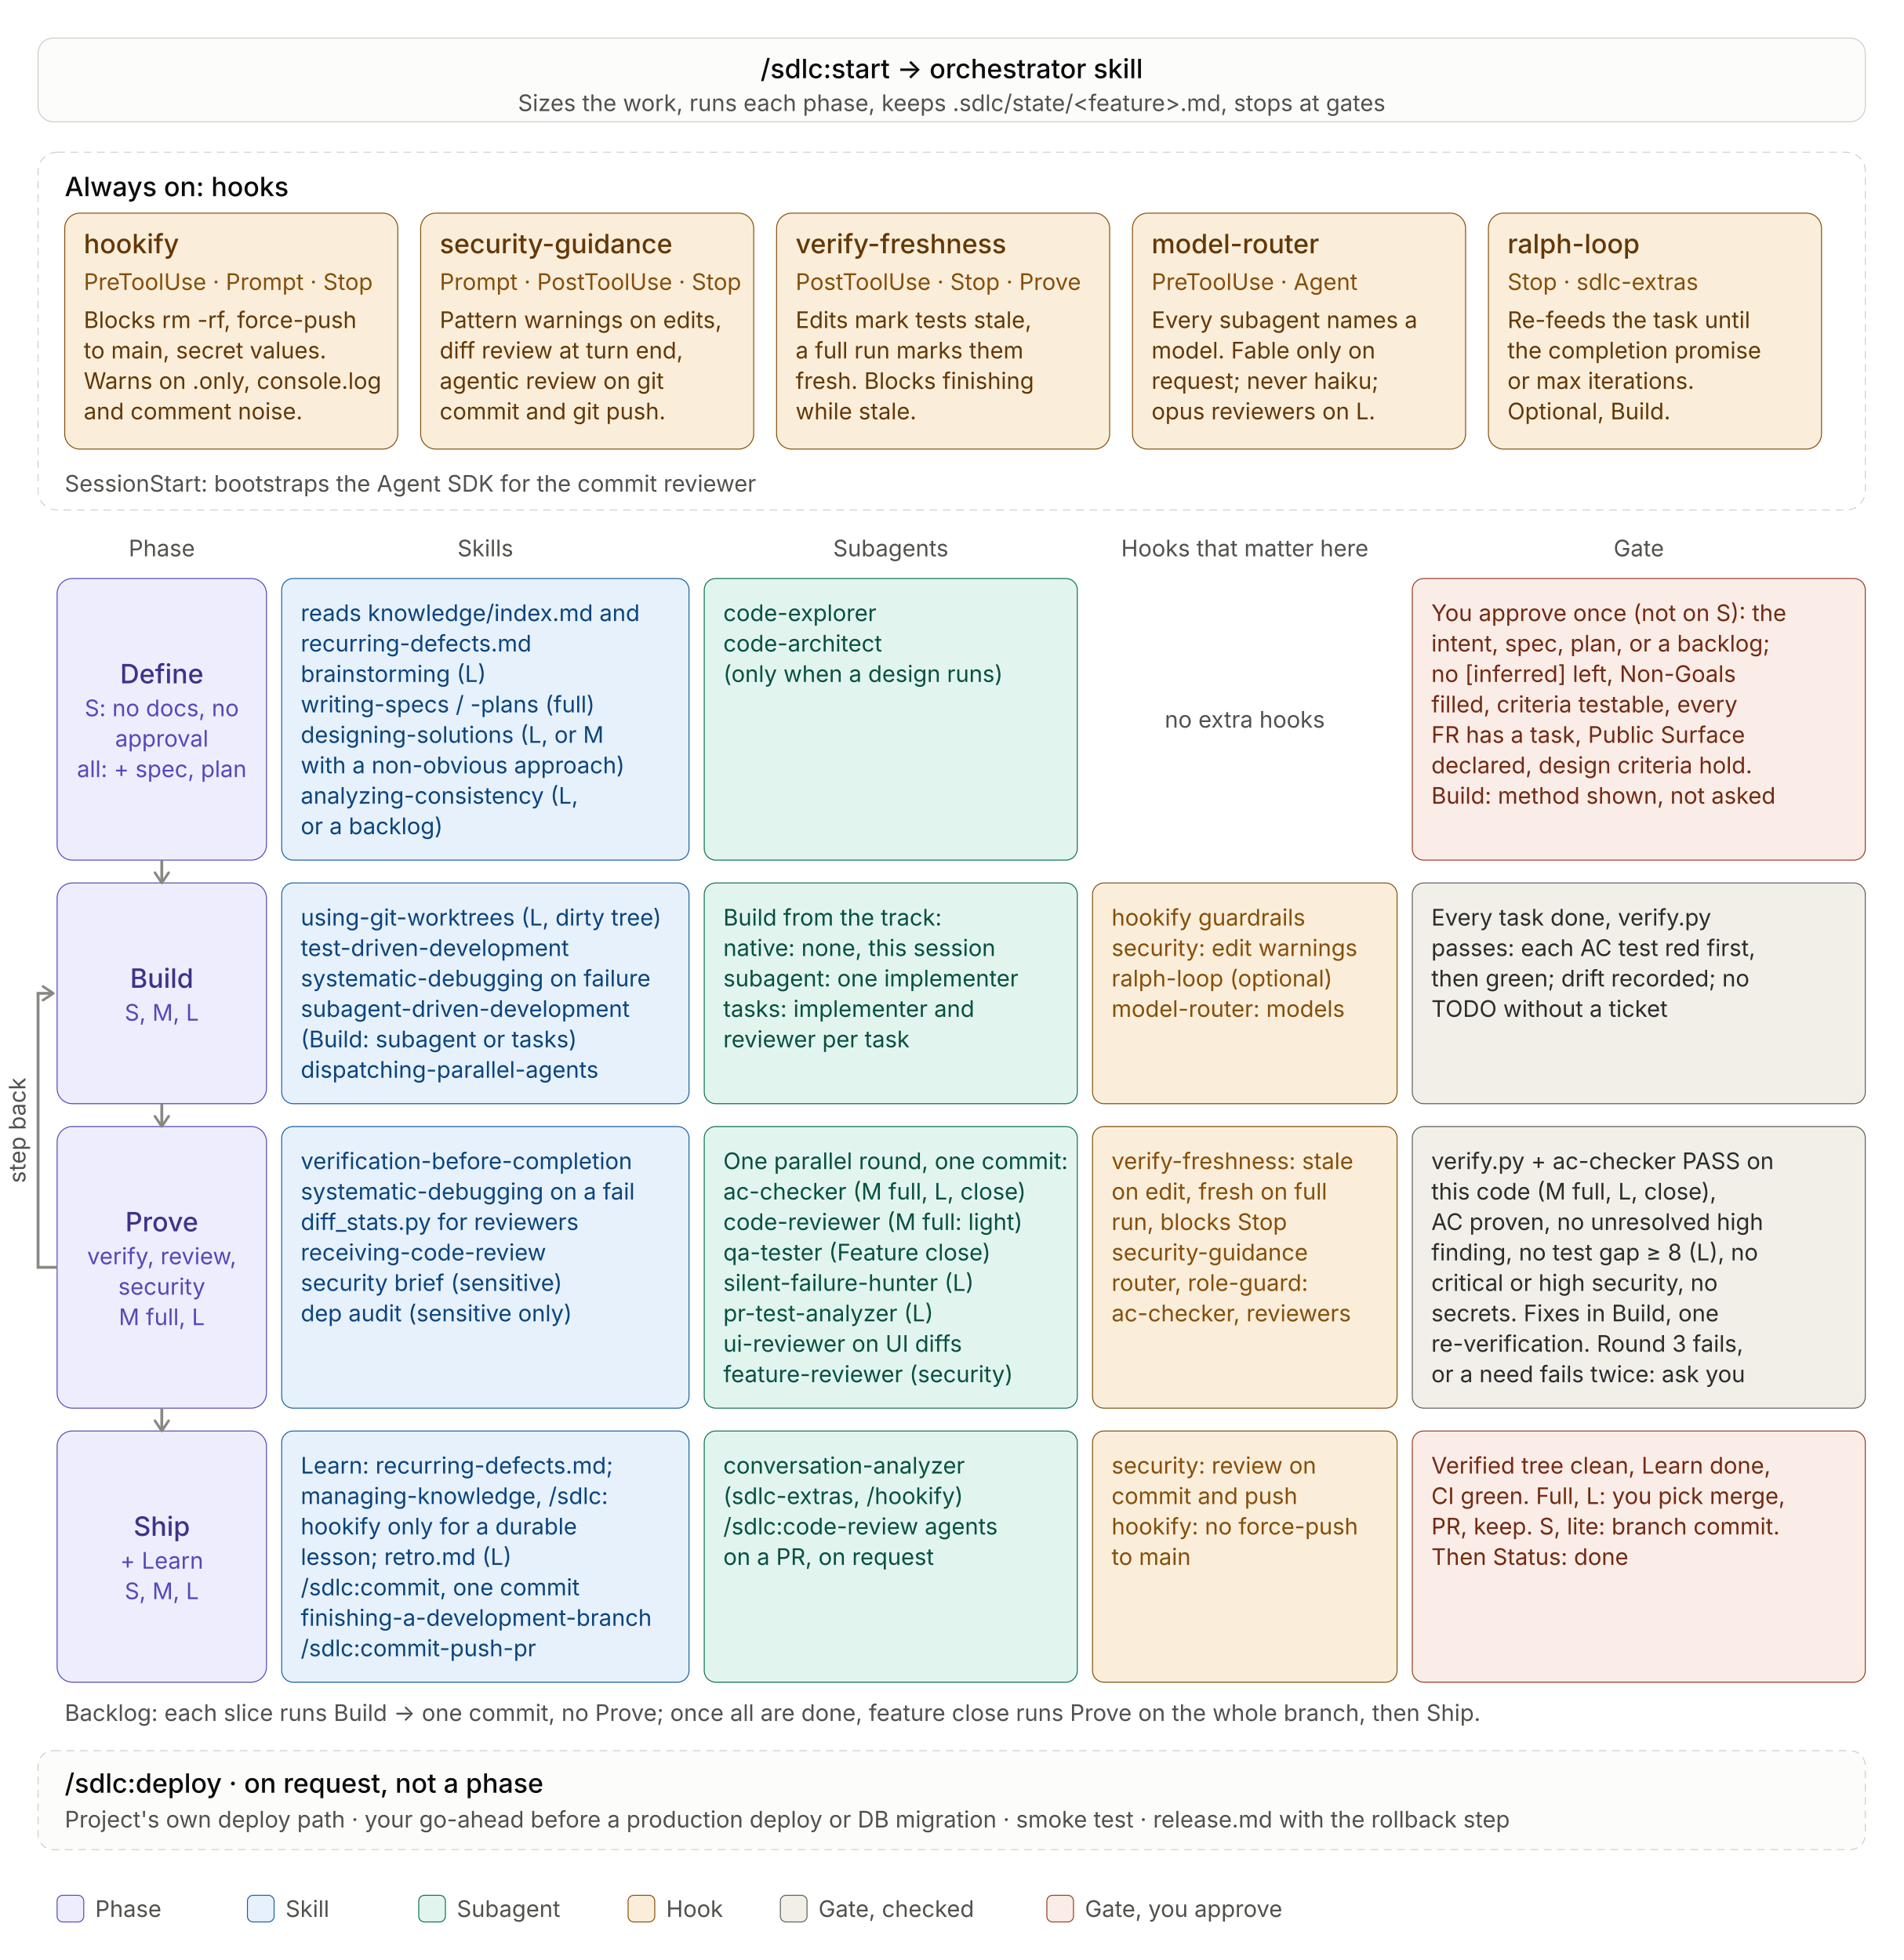
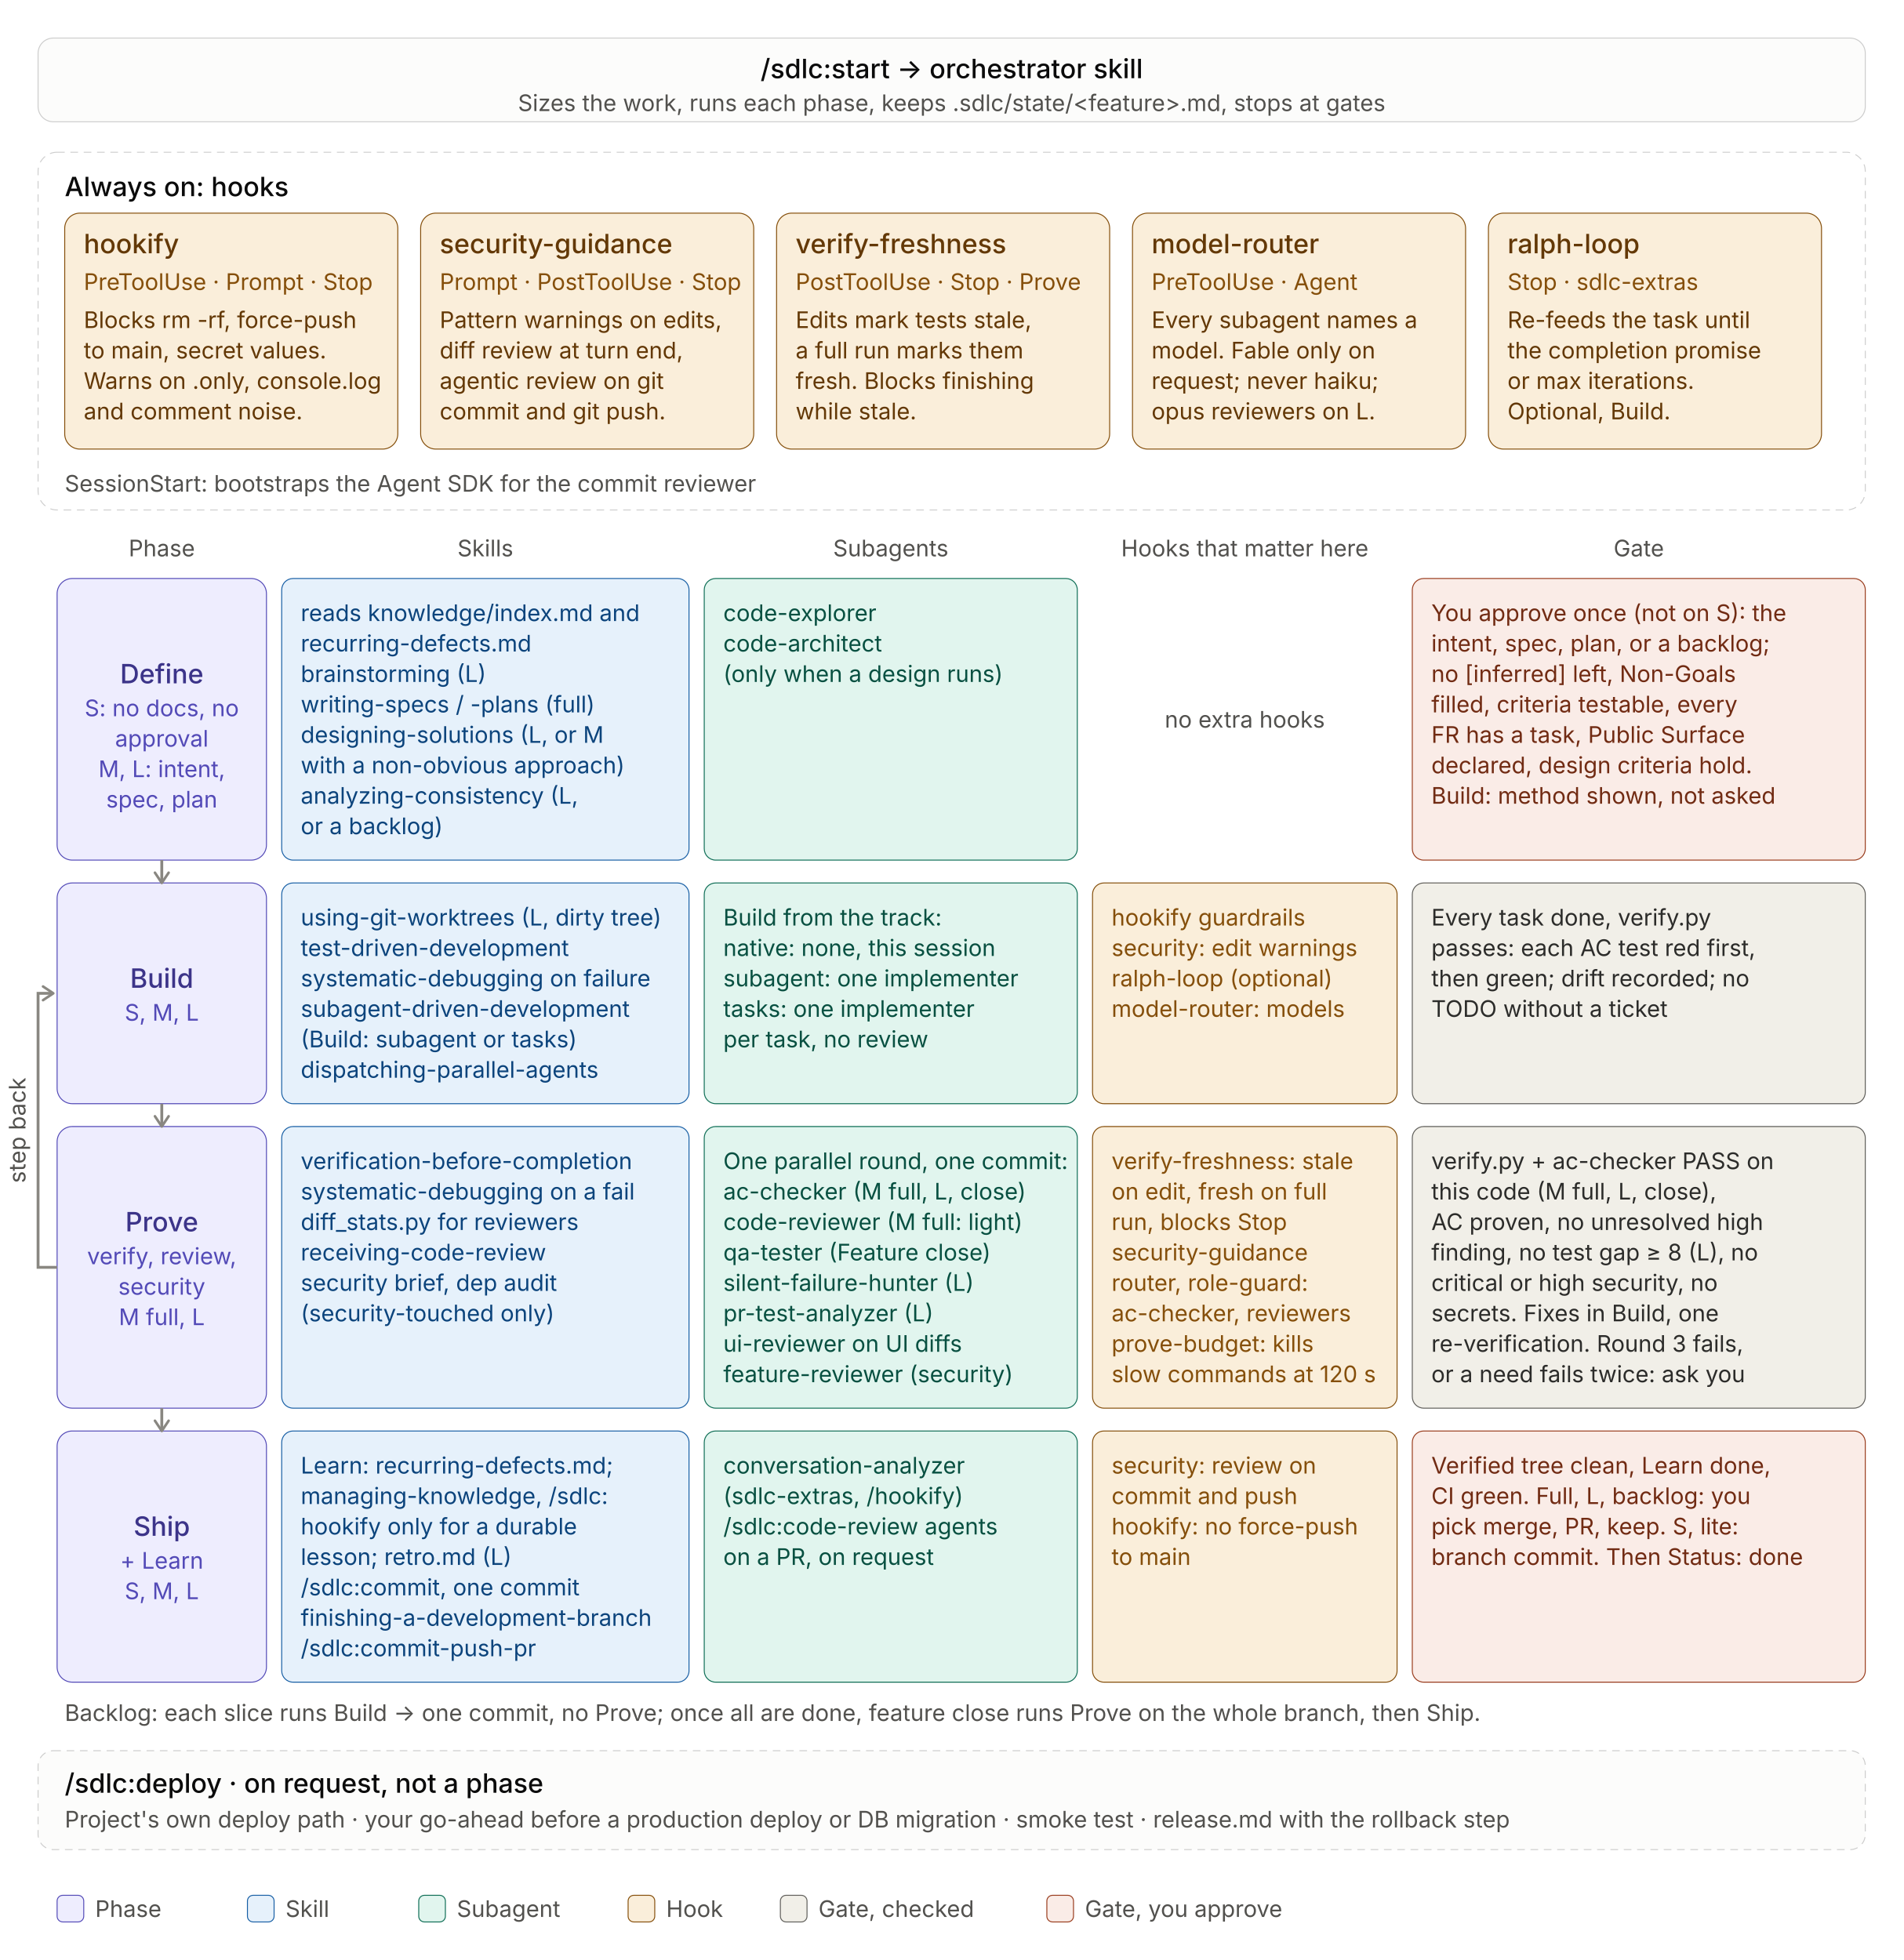
<svg xmlns="http://www.w3.org/2000/svg" width="100%" viewBox="0 0 1000 1030" role="img">
  <style>
text{font-family:anthropic-sans,-apple-system,"system-ui","Segoe UI",sans-serif;dominant-baseline:central;text-anchor:middle}
.a{fill:none;stroke:#898781;stroke-width:1.5}
.t{font-size:14px;font-weight:500;text-anchor:start}.s{font-size:12px;text-anchor:start}.c{text-anchor:middle!important}
.l{font-size:12px;fill:#52514e}.l[text-anchor=start]{text-anchor:start}
rect{stroke-width:.5}
.neutral rect{fill:#fcfcfb;stroke:rgba(11,11,11,.2)}.neutral .t{fill:#0b0b0b}.neutral .s{fill:#52514e}
.panel{fill:none;stroke:rgba(11,11,11,.2);stroke-dasharray:4 3}.panel+text{fill:#0b0b0b}
.stage rect{fill:#eeedfe;stroke:#534ab7}.stage .t{fill:#3c3489}.stage .s{fill:#534ab7}
.skill rect{fill:#e6f1fb;stroke:#185fa5}.skill .s{fill:#0c447c}
.agent rect{fill:#e1f5ee;stroke:#0f6e56}.agent .s{fill:#085041}
.hook rect{fill:#faeeda;stroke:#854f0b}.hook .t{fill:#633806}.hook .s{fill:#854f0b}
.gate rect{fill:#f1efe8;stroke:#5f5e5a}.gate .s{fill:#2c2c2a}
.approval rect{fill:#faece7;stroke:#993c1d}.approval .s{fill:#712b13}
@media (prefers-color-scheme:dark){
.a{stroke:#a09e96}.l{fill:#aaa8a2}
.neutral rect{fill:#262624;stroke:rgba(255,255,255,.2)}.neutral .t{fill:#f0efea}.neutral .s{fill:#aaa8a2}
.panel{stroke:rgba(255,255,255,.25)}.panel+text{fill:#f0efea}
.stage rect{fill:#26244a;stroke:#a098f0}.stage .t{fill:#cecbfa}.stage .s{fill:#a098f0}
.skill rect{fill:#102a44;stroke:#6aa8e6}.skill .s{fill:#b5d4f4}
.agent rect{fill:#0c3228;stroke:#5ac8a5}.agent .s{fill:#aae6d4}
.hook rect{fill:#3d2a10;stroke:#e0a04c}.hook .t{fill:#f5d9a8}.hook .s{fill:#e0a04c}
.gate rect{fill:#2e2d2a;stroke:#a09e96}.gate .s{fill:#d3d1c7}
.approval rect{fill:#401e14;stroke:#e68c6e}.approval .s{fill:#f5c8b9}
}
.hook .dim{fill:#633806}@media (prefers-color-scheme:dark){.hook .dim{fill:#f5d9a8}}</style>
  <defs>
    <marker id="arrow" viewBox="0 0 10 10" refX="8" refY="5" markerWidth="6" markerHeight="6" orient="auto-start-reverse">
      <path d="M2 1L8 5L2 9" fill="none" stroke="context-stroke" stroke-width="1.5" stroke-linecap="round" stroke-linejoin="round" />
    </marker>
  </defs>
  <g class="neutral">
    <rect x="20" y="20" width="960" height="44" rx="8" />
    <text class="t c" x="500" y="36">/sdlc:start → orchestrator skill</text>
    <text class="s c" x="500" y="54">Sizes the work, runs each phase, keeps .sdlc/state/&lt;feature&gt;.md, stops at gates</text>
  </g>
  <rect class="panel" x="20" y="80" width="960" height="188" rx="10" />
  <text class="t" x="34" y="98">Always on: hooks</text>
  <g class="hook">
    <rect x="34" y="112" width="175" height="124" rx="8" />
    <text class="t" x="44" y="128">hookify</text>
    <text class="s" x="44" y="148">PreToolUse · Prompt · Stop</text>
    <text class="s dim" x="44" y="168">Blocks rm -rf, force-push</text>
    <text class="s dim" x="44" y="184">to main, secret values.</text>
    <text class="s dim" x="44" y="200">Warns on .only, console.log</text>
    <text class="s dim" x="44" y="216">and comment noise.</text>
  </g>
  <g class="hook">
    <rect x="221" y="112" width="175" height="124" rx="8" />
    <text class="t" x="231" y="128">security-guidance</text>
    <text class="s" x="231" y="148">Prompt · PostToolUse · Stop</text>
    <text class="s dim" x="231" y="168">Pattern warnings on edits,</text>
    <text class="s dim" x="231" y="184">diff review at turn end,</text>
    <text class="s dim" x="231" y="200">agentic review on git</text>
    <text class="s dim" x="231" y="216">commit and git push.</text>
  </g>
  <g class="hook">
    <rect x="408" y="112" width="175" height="124" rx="8" />
    <text class="t" x="418" y="128">verify-freshness</text>
    <text class="s" x="418" y="148">PostToolUse · Stop · Prove</text>
    <text class="s dim" x="418" y="168">Edits mark tests stale,</text>
    <text class="s dim" x="418" y="184">a full run marks them</text>
    <text class="s dim" x="418" y="200">fresh. Blocks finishing</text>
    <text class="s dim" x="418" y="216">while stale.</text>
  </g>
  <g class="hook">
    <rect x="595" y="112" width="175" height="124" rx="8" />
    <text class="t" x="605" y="128">model-router</text>
    <text class="s" x="605" y="148">PreToolUse · Agent</text>
    <text class="s dim" x="605" y="168">Every subagent names a</text>
    <text class="s dim" x="605" y="184">model. Fable only on</text>
    <text class="s dim" x="605" y="200">request; never haiku;</text>
    <text class="s dim" x="605" y="216">opus reviewers on L.</text>
  </g>
  <g class="hook">
    <rect x="782" y="112" width="175" height="124" rx="8" />
    <text class="t" x="792" y="128">ralph-loop</text>
    <text class="s" x="792" y="148">Stop · sdlc-extras</text>
    <text class="s dim" x="792" y="168">Re-feeds the task until</text>
    <text class="s dim" x="792" y="184">the completion promise</text>
    <text class="s dim" x="792" y="200">or max iterations.</text>
    <text class="s dim" x="792" y="216">Optional, Build.</text>
  </g>
  <text class="l" x="34" y="254" text-anchor="start">SessionStart: bootstraps the Agent SDK for the commit reviewer</text>
  <text class="l" x="85.0" y="288">Phase</text>
  <text class="l" x="255.0" y="288">Skills</text>
  <text class="l" x="468.0" y="288">Subagents</text>
  <text class="l" x="654.0" y="288">Hooks that matter here</text>
  <text class="l" x="861.0" y="288">Gate</text>
  <g class="stage">
    <rect x="30" y="304" width="110" height="148" rx="8" />
    <text class="t c" x="85.0" y="354">Define</text>
    <text class="s c" x="85.0" y="372">S: no docs, no</text>
    <text class="s c" x="85.0" y="388">approval</text>
-     <text class="s c" x="85.0" y="404">all: + spec, plan</text>
+     <text class="s c" x="85.0" y="404">M, L: intent,</text>
+     <text class="s c" x="85.0" y="420">spec, plan</text>
  </g>
  <g class="skill">
    <rect x="148" y="304" width="214" height="148" rx="6" />
    <text class="s" x="158" y="322">reads knowledge/index.md and</text>
    <text class="s" x="158" y="338">recurring-defects.md</text>
    <text class="s" x="158" y="354">brainstorming (L)</text>
    <text class="s" x="158" y="370">writing-specs / -plans (full)</text>
    <text class="s" x="158" y="386">designing-solutions (L, or M</text>
    <text class="s" x="158" y="402">with a non-obvious approach)</text>
    <text class="s" x="158" y="418">analyzing-consistency (L,</text>
    <text class="s" x="158" y="434">or a backlog)</text>
  </g>
  <g class="agent">
    <rect x="370" y="304" width="196" height="148" rx="6" />
    <text class="s" x="380" y="322">code-explorer</text>
    <text class="s" x="380" y="338">code-architect</text>
    <text class="s" x="380" y="354">(only when a design runs)</text>
  </g>
  <text class="l" x="654.0" y="378">no extra hooks</text>
  <g class="approval">
    <rect x="742" y="304" width="238" height="148" rx="6" />
    <text class="s" x="752" y="322">You approve once (not on S): the</text>
    <text class="s" x="752" y="338">intent, spec, plan, or a backlog;</text>
    <text class="s" x="752" y="354">no [inferred] left, Non-Goals</text>
    <text class="s" x="752" y="370">filled, criteria testable, every</text>
    <text class="s" x="752" y="386">FR has a task, Public Surface</text>
    <text class="s" x="752" y="402">declared, design criteria hold.</text>
    <text class="s" x="752" y="418">Build: method shown, not asked</text>
  </g>
  <g class="stage">
    <rect x="30" y="464" width="110" height="116" rx="8" />
    <text class="t c" x="85.0" y="514">Build</text>
    <text class="s c" x="85.0" y="532">S, M, L</text>
  </g>
  <line class="a" marker-end="url(#arrow)" x1="85.0" y1="452" x2="85.0" y2="464" />
  <g class="skill">
    <rect x="148" y="464" width="214" height="116" rx="6" />
    <text class="s" x="158" y="482">using-git-worktrees (L, dirty tree)</text>
    <text class="s" x="158" y="498">test-driven-development</text>
    <text class="s" x="158" y="514">systematic-debugging on failure</text>
    <text class="s" x="158" y="530">subagent-driven-development</text>
    <text class="s" x="158" y="546">(Build: subagent or tasks)</text>
    <text class="s" x="158" y="562">dispatching-parallel-agents</text>
  </g>
  <g class="agent">
    <rect x="370" y="464" width="196" height="116" rx="6" />
    <text class="s" x="380" y="482">Build from the track:</text>
    <text class="s" x="380" y="498">native: none, this session</text>
    <text class="s" x="380" y="514">subagent: one implementer</text>
-     <text class="s" x="380" y="530">tasks: implementer and</text>
-     <text class="s" x="380" y="546">reviewer per task</text>
+     <text class="s" x="380" y="530">tasks: one implementer</text>
+     <text class="s" x="380" y="546">per task, no review</text>
  </g>
  <g class="hook">
    <rect x="574" y="464" width="160" height="116" rx="6" />
    <text class="s" x="584" y="482">hookify guardrails</text>
    <text class="s" x="584" y="498">security: edit warnings</text>
    <text class="s" x="584" y="514">ralph-loop (optional)</text>
    <text class="s" x="584" y="530">model-router: models</text>
  </g>
  <g class="gate">
    <rect x="742" y="464" width="238" height="116" rx="6" />
    <text class="s" x="752" y="482">Every task done, verify.py</text>
    <text class="s" x="752" y="498">passes: each AC test red first,</text>
    <text class="s" x="752" y="514">then green; drift recorded; no</text>
    <text class="s" x="752" y="530">TODO without a ticket</text>
  </g>
  <g class="stage">
    <rect x="30" y="592" width="110" height="148" rx="8" />
    <text class="t c" x="85.0" y="642">Prove</text>
    <text class="s c" x="85.0" y="660">verify, review,</text>
    <text class="s c" x="85.0" y="676">security</text>
    <text class="s c" x="85.0" y="692">M full, L</text>
  </g>
  <line class="a" marker-end="url(#arrow)" x1="85.0" y1="580" x2="85.0" y2="592" />
  <g class="skill">
    <rect x="148" y="592" width="214" height="148" rx="6" />
    <text class="s" x="158" y="610">verification-before-completion</text>
    <text class="s" x="158" y="626">systematic-debugging on a fail</text>
    <text class="s" x="158" y="642">diff_stats.py for reviewers</text>
    <text class="s" x="158" y="658">receiving-code-review</text>
-     <text class="s" x="158" y="674">security brief (sensitive)</text>
-     <text class="s" x="158" y="690">dep audit (sensitive only)</text>
+     <text class="s" x="158" y="674">security brief, dep audit</text>
+     <text class="s" x="158" y="690">(security-touched only)</text>
  </g>
  <g class="agent">
    <rect x="370" y="592" width="196" height="148" rx="6" />
    <text class="s" x="380" y="610">One parallel round, one commit:</text>
    <text class="s" x="380" y="626">ac-checker (M full, L, close)</text>
    <text class="s" x="380" y="642">code-reviewer (M full: light)</text>
    <text class="s" x="380" y="658">qa-tester (Feature close)</text>
    <text class="s" x="380" y="674">silent-failure-hunter (L)</text>
    <text class="s" x="380" y="690">pr-test-analyzer (L)</text>
    <text class="s" x="380" y="706">ui-reviewer on UI diffs</text>
    <text class="s" x="380" y="722">feature-reviewer (security)</text>
  </g>
  <g class="hook">
    <rect x="574" y="592" width="160" height="148" rx="6" />
    <text class="s" x="584" y="610">verify-freshness: stale</text>
    <text class="s" x="584" y="626">on edit, fresh on full</text>
    <text class="s" x="584" y="642">run, blocks Stop</text>
    <text class="s" x="584" y="658">security-guidance</text>
    <text class="s" x="584" y="674">router, role-guard:</text>
    <text class="s" x="584" y="690">ac-checker, reviewers</text>
+     <text class="s" x="584" y="706">prove-budget: kills</text>
+     <text class="s" x="584" y="722">slow commands at 120 s</text>
  </g>
  <g class="gate">
    <rect x="742" y="592" width="238" height="148" rx="6" />
    <text class="s" x="752" y="610">verify.py + ac-checker PASS on</text>
    <text class="s" x="752" y="626">this code (M full, L, close),</text>
    <text class="s" x="752" y="642">AC proven, no unresolved high</text>
    <text class="s" x="752" y="658">finding, no test gap ≥ 8 (L), no</text>
    <text class="s" x="752" y="674">critical or high security, no</text>
    <text class="s" x="752" y="690">secrets. Fixes in Build, one</text>
    <text class="s" x="752" y="706">re-verification. Round 3 fails,</text>
    <text class="s" x="752" y="722">or a need fails twice: ask you</text>
  </g>
  <g class="stage">
    <rect x="30" y="752" width="110" height="132" rx="8" />
    <text class="t c" x="85.0" y="802">Ship</text>
    <text class="s c" x="85.0" y="820">+ Learn</text>
    <text class="s c" x="85.0" y="836">S, M, L</text>
  </g>
  <line class="a" marker-end="url(#arrow)" x1="85.0" y1="740" x2="85.0" y2="752" />
  <g class="skill">
    <rect x="148" y="752" width="214" height="132" rx="6" />
    <text class="s" x="158" y="770">Learn: recurring-defects.md;</text>
    <text class="s" x="158" y="786">managing-knowledge, /sdlc:</text>
    <text class="s" x="158" y="802">hookify only for a durable</text>
    <text class="s" x="158" y="818">lesson; retro.md (L)</text>
    <text class="s" x="158" y="834">/sdlc:commit, one commit</text>
    <text class="s" x="158" y="850">finishing-a-development-branch</text>
    <text class="s" x="158" y="866">/sdlc:commit-push-pr</text>
  </g>
  <g class="agent">
    <rect x="370" y="752" width="196" height="132" rx="6" />
    <text class="s" x="380" y="770">conversation-analyzer</text>
    <text class="s" x="380" y="786">(sdlc-extras, /hookify)</text>
    <text class="s" x="380" y="802">/sdlc:code-review agents</text>
    <text class="s" x="380" y="818">on a PR, on request</text>
  </g>
  <g class="hook">
    <rect x="574" y="752" width="160" height="132" rx="6" />
    <text class="s" x="584" y="770">security: review on</text>
    <text class="s" x="584" y="786">commit and push</text>
    <text class="s" x="584" y="802">hookify: no force-push</text>
    <text class="s" x="584" y="818">to main</text>
  </g>
  <g class="approval">
    <rect x="742" y="752" width="238" height="132" rx="6" />
    <text class="s" x="752" y="770">Verified tree clean, Learn done,</text>
-     <text class="s" x="752" y="786">CI green. Full, L: you pick merge,</text>
-     <text class="s" x="752" y="802">PR, keep. S, lite: branch commit.</text>
-     <text class="s" x="752" y="818">Then Status: done</text>
+     <text class="s" x="752" y="786">CI green. Full, L, backlog: you</text>
+     <text class="s" x="752" y="802">pick merge, PR, keep. S, lite:</text>
+     <text class="s" x="752" y="818">branch commit. Then Status: done</text>
  </g>
  <path class="a loop" marker-end="url(#arrow)" d="M30 666 L20 666 L20 522 L28 522" />
  <text class="l" transform="rotate(-90 9 594)" x="9" y="594">step back</text>
  <text class="l" x="34" y="900" text-anchor="start">Backlog: each slice runs Build → one commit, no Prove; once all are done, feature close runs Prove on the whole branch, then Ship.</text>
  <g class="neutral">
    <rect x="20" y="920" width="960" height="52" rx="8" style="stroke-dasharray:4 3" />
    <text class="t" x="34" y="937">/sdlc:deploy · on request, not a phase</text>
    <text class="s" x="34" y="956">Project's own deploy path · your go-ahead before a production deploy or DB migration · smoke test · release.md with the rollback step</text>
  </g>
  <g class="stage">
    <rect x="30" y="996" width="14" height="14" rx="3" />
  </g>
  <text class="l" text-anchor="start" x="50" y="1003">Phase</text>
  <g class="skill">
    <rect x="130" y="996" width="14" height="14" rx="3" />
  </g>
  <text class="l" text-anchor="start" x="150" y="1003">Skill</text>
  <g class="agent">
    <rect x="220" y="996" width="14" height="14" rx="3" />
  </g>
  <text class="l" text-anchor="start" x="240" y="1003">Subagent</text>
  <g class="hook">
    <rect x="330" y="996" width="14" height="14" rx="3" />
  </g>
  <text class="l" text-anchor="start" x="350" y="1003">Hook</text>
  <g class="gate">
    <rect x="410" y="996" width="14" height="14" rx="3" />
  </g>
  <text class="l" text-anchor="start" x="430" y="1003">Gate, checked</text>
  <g class="approval">
    <rect x="550" y="996" width="14" height="14" rx="3" />
  </g>
  <text class="l" text-anchor="start" x="570" y="1003">Gate, you approve</text>
</svg>
